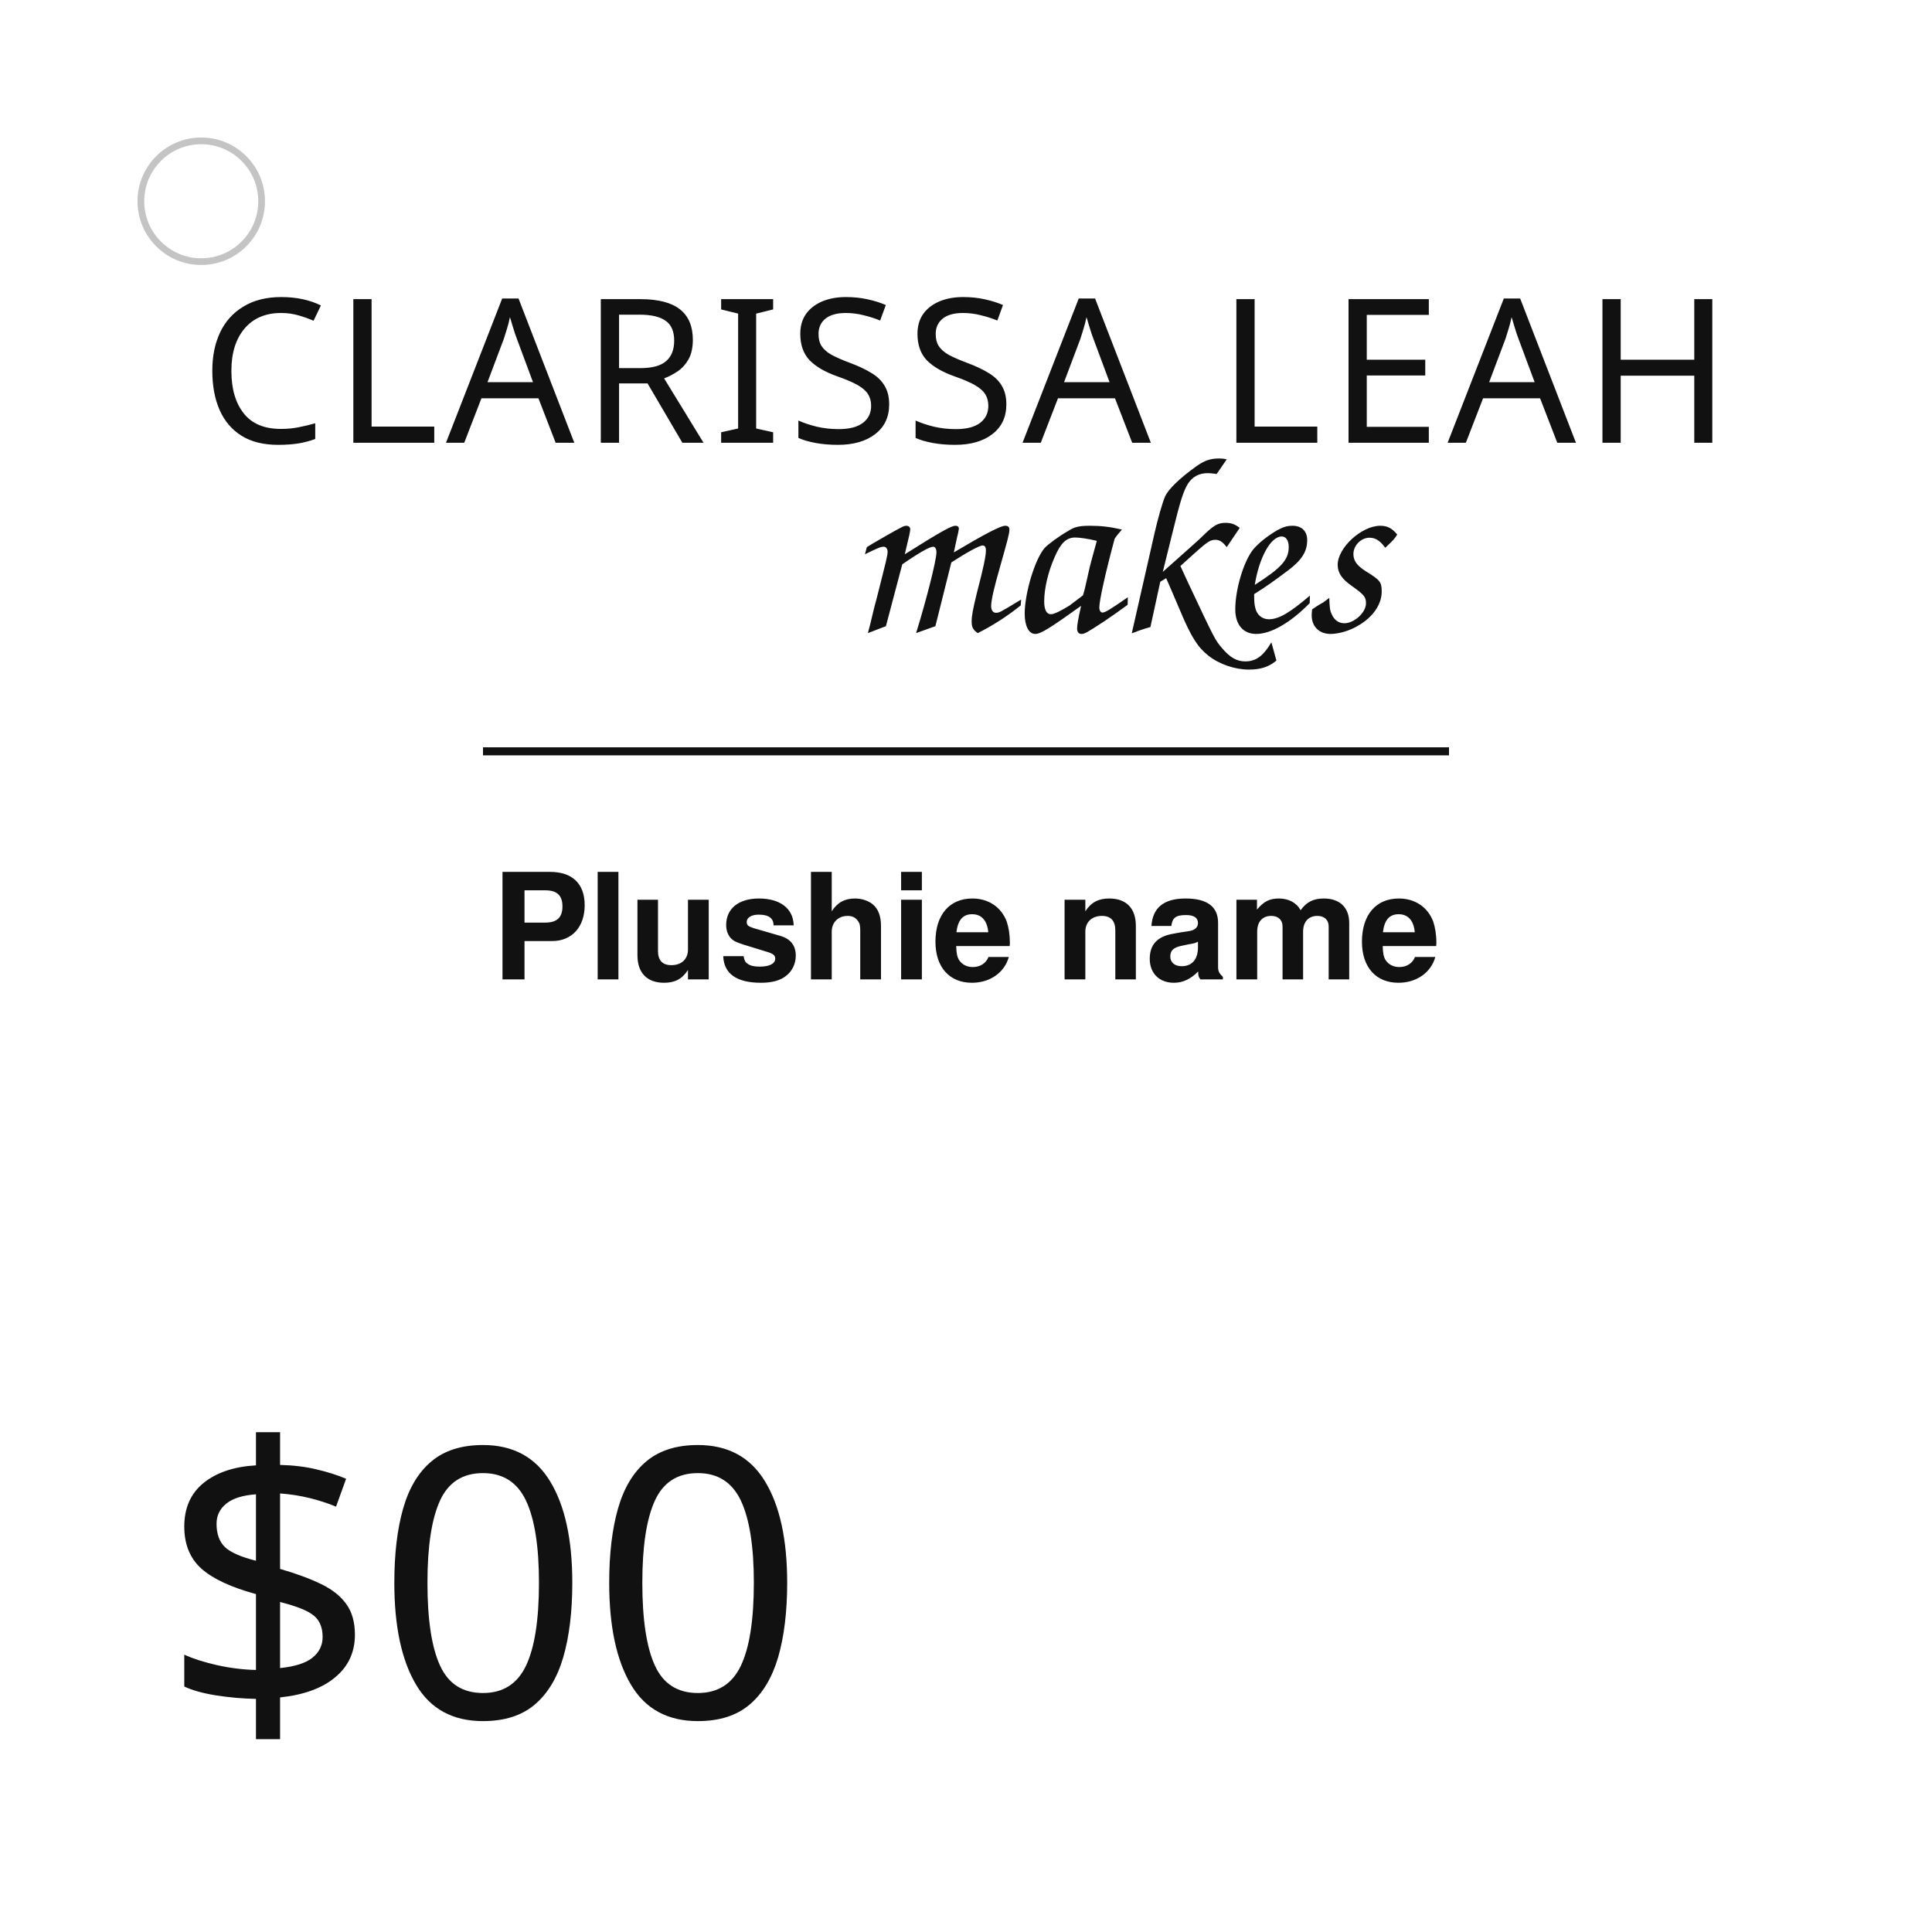
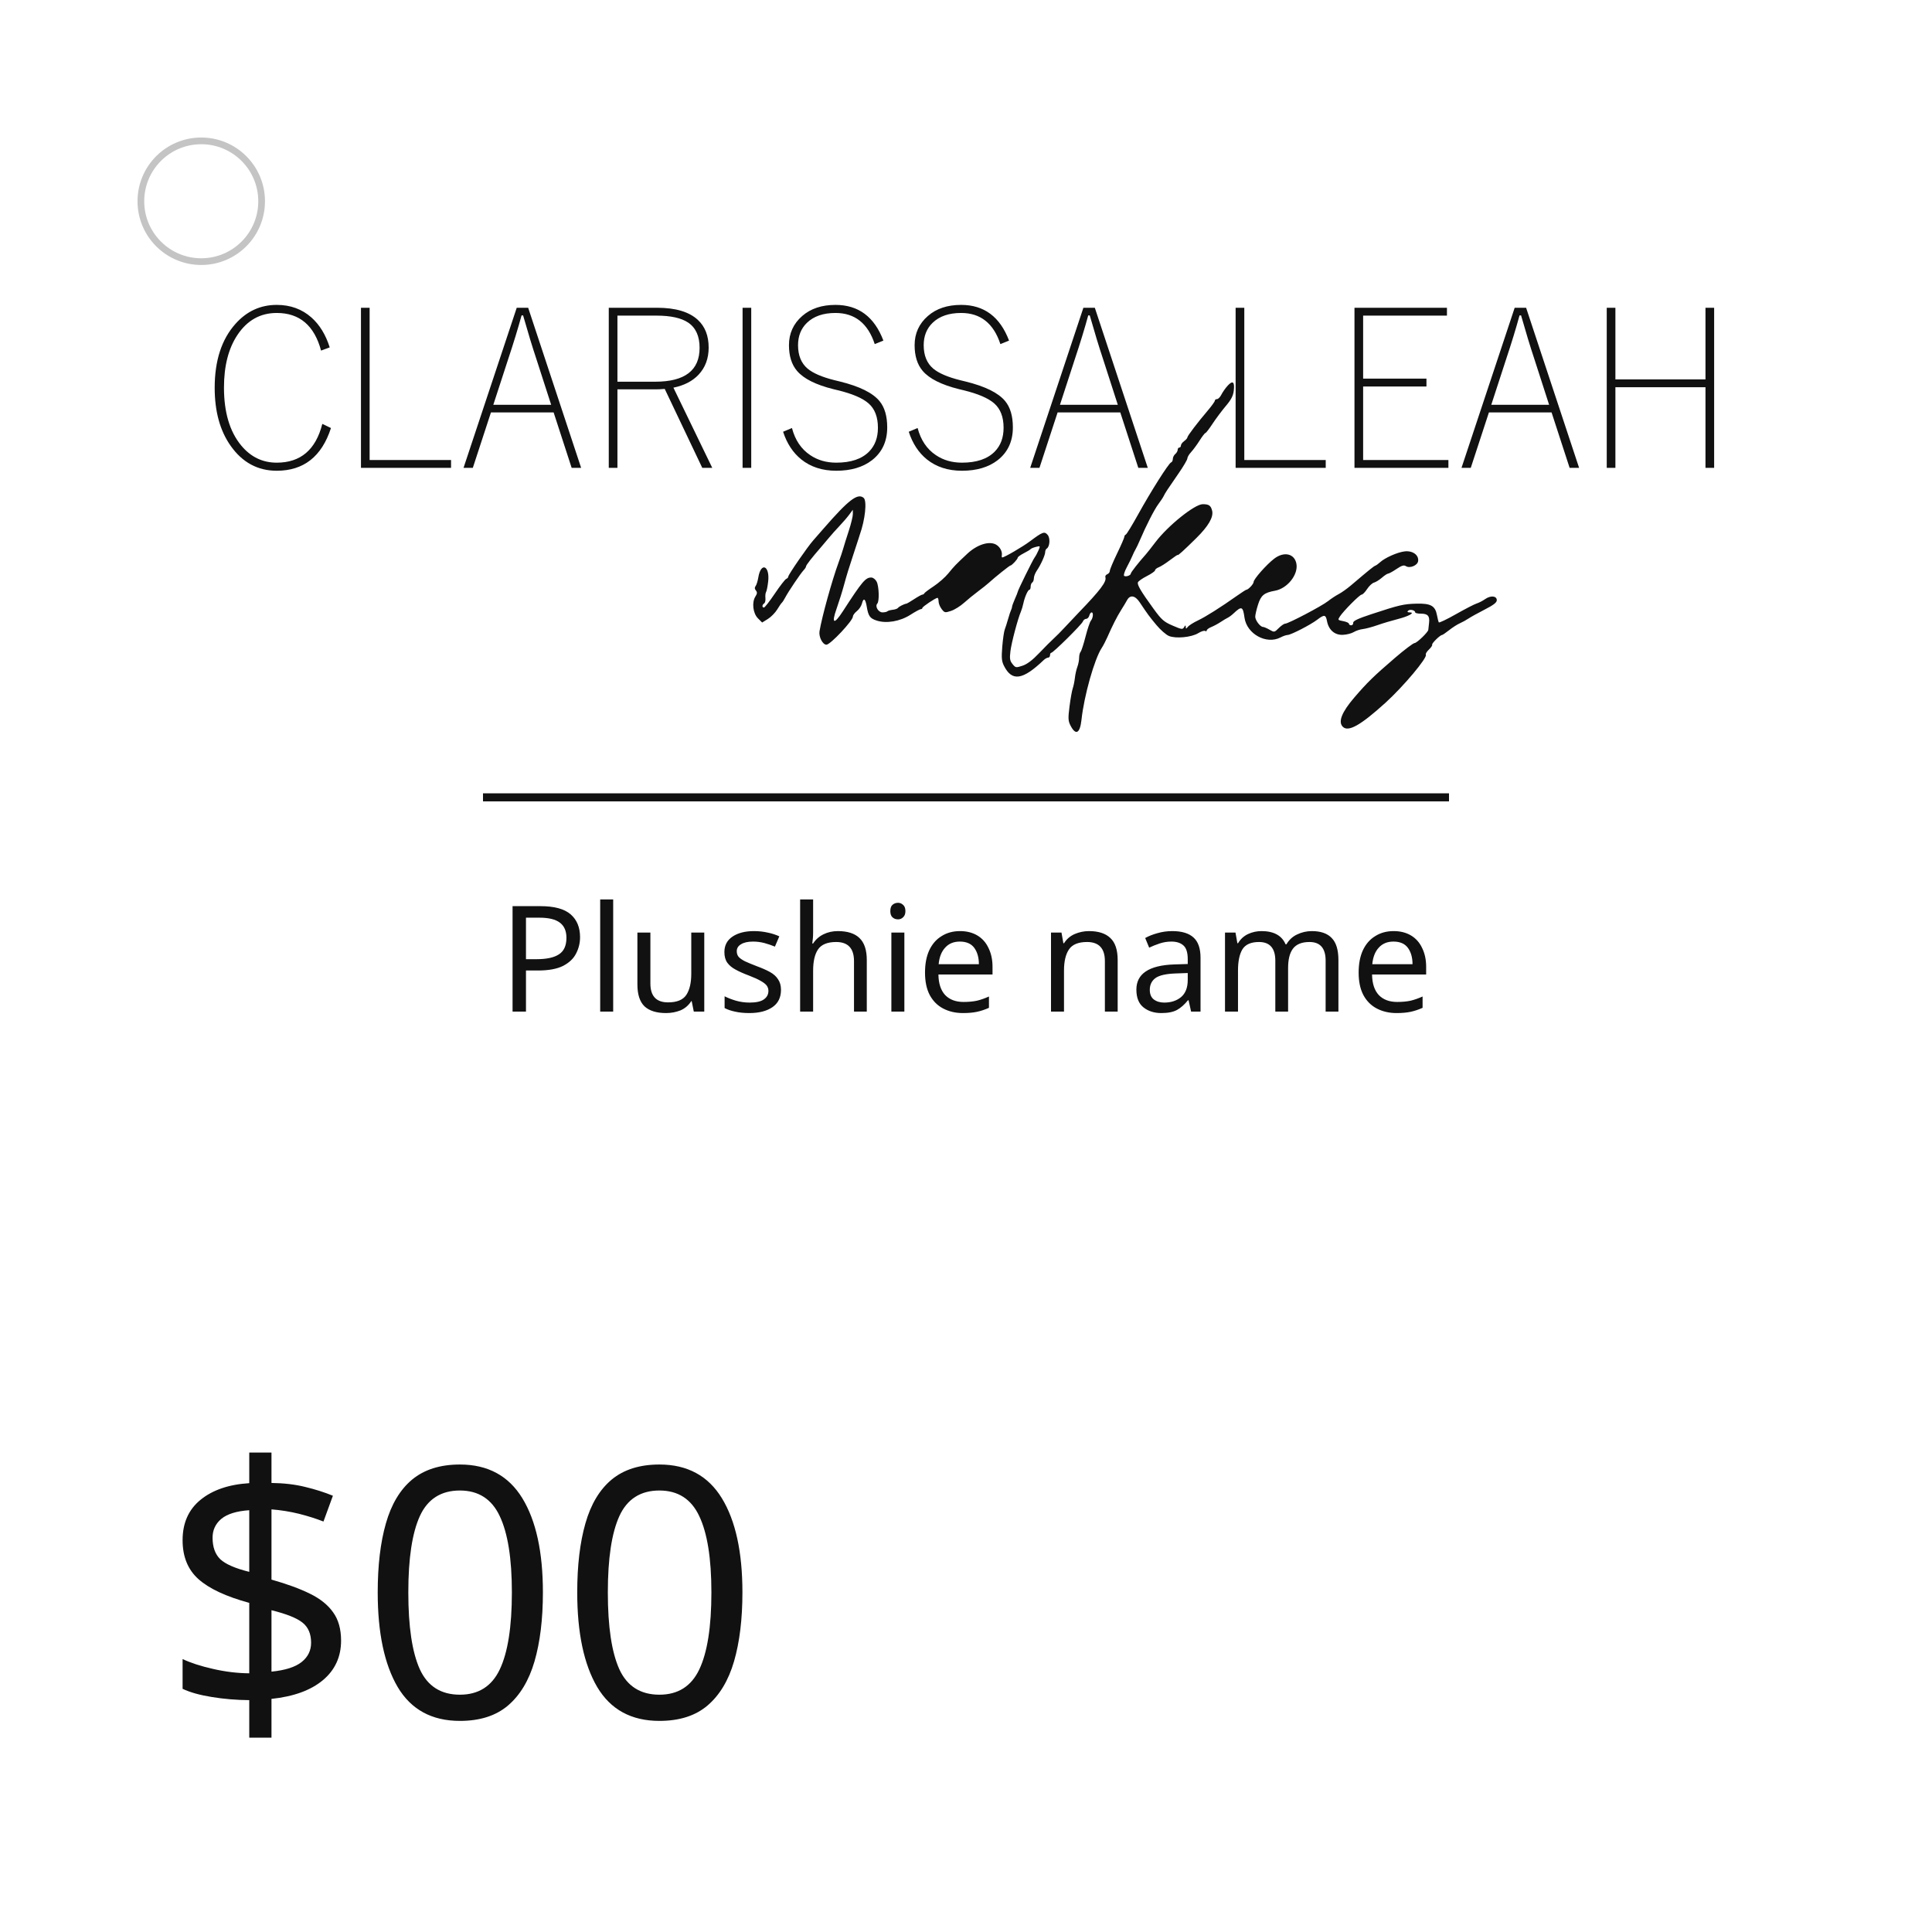
<svg xmlns="http://www.w3.org/2000/svg" width="2in" height="2in" viewBox="0 0 144 144">
  <circle cx="15" cy="15" r="4.5" fill="none" stroke="#c4c4c4" stroke-width="0.5" />
  <g fill="#111">
-     <text x="72" y="33" text-anchor="middle" font-family="Josefin Sans, sans-serif" font-weight="300" font-size="15" letter-spacing="0.5">CLARISSA LEAH</text>
-     <text x="83" y="47" text-anchor="middle" font-family="Sacramento, cursive" font-size="19">makes</text>
-     <path d="M36 56 H108" stroke="#111" stroke-width="0.6" />
-     <text id="name" x="72" y="73" text-anchor="middle" font-family="Figtree, Helvetica, Arial, sans-serif" font-weight="600" font-size="11">Plushie name</text>
-     <text id="price" x="12" y="128" font-family="Josefin Sans, sans-serif" font-weight="400" font-size="28">$00</text>
+     <g transform="translate(10.1,19.51) scale(0.12043)">
+       <path transform="translate(41.41,130) scale(1.3066,1.3467)" d="M60.3 -57.18L56.2 -55.71Q51.42 -73 35.21 -73Q23.49 -73 16.55 -62.84Q10.21 -53.56 10.21 -38.72Q10.21 -21.68 18.36 -12.11Q25.1 -4.2 35.21 -4.2Q52.15 -4.2 56.79 -22.02L60.89 -20.12Q54.35 -0.49 35.21 -0.49Q21.73 -0.49 13.43 -11.87Q5.81 -22.27 5.81 -38.62Q5.81 -57.28 15.63 -67.97Q23.63 -76.71 35.21 -76.71Q44.92 -76.71 51.66 -70.9Q57.47 -65.87 60.3 -57.18ZM79.2 -75.39L79.2 -5.42L117.77 -5.42L117.77 -1.81L75.1 -1.81L75.1 -75.39ZM154.3 -75.39L179.39 -1.81L174.9 -1.81L166.36 -27.29L136.67 -27.29L128.08 -1.81L123.68 -1.81L148.88 -75.39ZM165.19 -30.81L158.2 -51.81Q155.32 -60.21 151.9 -71.87L151.17 -71.87Q148.63 -62.84 144.87 -51.9L137.79 -30.81ZM192.48 -75.39L215.38 -75.39Q228.47 -75.39 234.67 -69.82Q239.79 -65.23 239.79 -57.08Q239.79 -49.56 235.01 -44.63Q230.71 -40.19 223.1 -38.67L241.5 -1.81L236.77 -1.81L218.99 -38.09Q216.36 -37.89 214.79 -37.89L196.58 -37.89L196.58 -1.81L192.48 -1.81ZM196.58 -71.78L196.58 -41.41L214.5 -41.41Q235.5 -41.41 235.5 -56.98Q235.5 -64.99 230.13 -68.55Q225.2 -71.78 215.09 -71.78ZM259.96 -75.39L259.96 -1.81L255.86 -1.81L255.86 -75.39ZM322.56 -60.3L318.46 -58.69Q313.62 -73 299.85 -73Q291.16 -73 286.33 -68.46Q282.13 -64.5 282.13 -58.2Q282.13 -51.12 286.67 -47.41Q290.58 -44.24 299.46 -42.09L301.95 -41.5Q315.87 -38.18 320.7 -32.52Q324.37 -28.22 324.37 -20.41Q324.37 -10.79 317.14 -5.32Q310.69 -0.49 300.24 -0.49Q290.33 -0.49 283.64 -5.71Q277.78 -10.3 275.05 -18.41L279.25 -20.12Q281.49 -11.82 287.89 -7.67Q293.16 -4.2 300.24 -4.2Q310.6 -4.2 315.77 -9.28Q319.97 -13.43 319.97 -20.21Q319.97 -27.64 315.58 -31.4Q311.33 -35.06 300.93 -37.5L298.83 -37.99Q286.33 -41.02 281.64 -46.39Q277.83 -50.73 277.83 -58.2Q277.83 -66.31 284.13 -71.63Q290.14 -76.71 299.85 -76.71Q316.16 -76.71 322.56 -60.3ZM382.08 -60.3L377.98 -58.69Q373.14 -73 359.38 -73Q350.68 -73 345.85 -68.46Q341.65 -64.5 341.65 -58.2Q341.65 -51.12 346.19 -47.41Q350.1 -44.24 358.98 -42.09L361.47 -41.5Q375.39 -38.18 380.22 -32.52Q383.89 -28.22 383.89 -20.41Q383.89 -10.79 376.66 -5.32Q370.21 -0.49 359.77 -0.49Q349.85 -0.49 343.16 -5.71Q337.3 -10.3 334.57 -18.41L338.77 -20.12Q341.02 -11.82 347.41 -7.67Q352.69 -4.2 359.77 -4.2Q370.12 -4.2 375.29 -9.28Q379.49 -13.43 379.49 -20.21Q379.49 -27.64 375.1 -31.4Q370.85 -35.06 360.45 -37.5L358.35 -37.99Q345.85 -41.02 341.16 -46.39Q337.35 -50.73 337.35 -58.2Q337.35 -66.31 343.65 -71.63Q349.66 -76.71 359.38 -76.71Q375.68 -76.71 382.08 -60.3ZM422.71 -75.39L447.8 -1.81L443.31 -1.81L434.77 -27.29L405.08 -27.29L396.48 -1.81L392.09 -1.81L417.29 -75.39ZM433.59 -30.81L426.61 -51.81Q423.73 -60.21 420.31 -71.87L419.58 -71.87Q417.04 -62.84 413.28 -51.9L406.2 -30.81ZM450.49 0Q450.49 0 450.49 0Q450.49 0 450.49 0ZM493.51 -75.39L493.51 -5.42L532.08 -5.42L532.08 -1.81L489.4 -1.81L489.4 -75.39ZM589.5 -75.39L589.5 -71.78L549.8 -71.78L549.8 -42.82L579.79 -42.82L579.79 -39.21L549.8 -39.21L549.8 -5.42L590.19 -5.42L590.19 -1.81L545.7 -1.81L545.7 -75.39ZM627 -75.39L652.1 -1.81L647.61 -1.81L639.06 -27.29L609.38 -27.29L600.78 -1.81L596.39 -1.81L621.58 -75.39ZM637.89 -30.81L630.91 -51.81Q628.03 -60.21 624.61 -71.87L623.88 -71.87Q621.34 -62.84 617.58 -51.9L610.5 -30.81ZM716.06 -75.39L716.06 -1.81L711.96 -1.81L711.96 -38.87L669.29 -38.87L669.29 -1.81L665.19 -1.81L665.19 -75.39L669.29 -75.39L669.29 -42.48L711.96 -42.48L711.96 -75.39Z" />
+       <path d="M 675.855 76.786 C 674.507 78.279, 672.787 80.737, 672.033 82.250 C 671.279 83.763, 670.063 85, 669.331 85 C 668.599 85, 668 85.435, 668 85.967 C 668 86.498, 666.087 89.181, 663.750 91.929 C 657.195 99.635, 651 107.793, 651 108.721 C 651 109.182, 650.100 110.207, 649 111 C 647.900 111.793, 647 113.017, 647 113.721 C 647 114.424, 646.550 115, 646 115 C 645.450 115, 645 115.620, 645 116.378 C 645 117.135, 644.325 118.315, 643.500 119 C 642.675 119.685, 642 121.052, 642 122.039 C 642 123.026, 641.513 123.996, 640.917 124.194 C 639.434 124.689, 628.503 141.942, 620.450 156.500 C 616.799 163.100, 613.404 168.650, 612.906 168.833 C 612.408 169.017, 612 169.633, 612 170.203 C 612 170.773, 609.975 175.431, 607.500 180.553 C 605.025 185.675, 603 190.523, 603 191.326 C 603 192.129, 602.288 193.059, 601.417 193.394 C 600.546 193.728, 600.023 194.563, 600.254 195.251 C 601.152 197.916, 597.176 203.201, 584 216.859 C 580.975 219.995, 576.866 224.347, 574.870 226.530 C 572.873 228.714, 569.948 231.663, 568.370 233.085 C 566.791 234.507, 562.724 238.586, 559.332 242.148 C 555.120 246.571, 551.829 249.066, 548.955 250.015 C 544.907 251.351, 544.670 251.311, 542.785 248.983 C 541.142 246.954, 540.932 245.665, 541.487 241.031 C 542.107 235.855, 546.045 220.977, 547.980 216.500 C 548.455 215.400, 549.130 213.150, 549.478 211.500 C 550.328 207.476, 552.311 203, 553.244 203 C 553.660 203, 554 202.127, 554 201.059 C 554 199.991, 554.450 198.840, 555 198.500 C 555.550 198.160, 556 196.965, 556 195.845 C 556 194.725, 556.820 192.614, 557.822 191.154 C 560.289 187.561, 563 181.542, 563 179.658 C 563 178.811, 563.415 177.861, 563.923 177.548 C 565.897 176.328, 566.240 170.923, 564.468 168.965 C 562.464 166.750, 561.428 167.138, 553.500 173.065 C 548.974 176.449, 537.720 183, 536.434 183 C 536.147 183, 536.020 182.438, 536.152 181.750 C 536.610 179.363, 534.953 176.313, 532.480 174.989 C 528.181 172.689, 520.752 175.104, 514.735 180.758 C 507.404 187.647, 506.848 188.223, 503 192.927 C 501.075 195.280, 497.025 198.837, 494 200.833 C 490.975 202.828, 488.350 204.807, 488.167 205.230 C 487.983 205.654, 487.461 206, 487.006 206 C 486.552 206, 484.289 207.238, 481.979 208.750 C 479.669 210.263, 477.491 211.539, 477.139 211.586 C 475.690 211.782, 472.460 213.414, 471.909 214.228 C 471.584 214.709, 470.121 215.230, 468.658 215.386 C 467.194 215.542, 465.698 215.969, 465.332 216.335 C 464.966 216.701, 463.602 217, 462.301 217 C 459.726 217, 457.517 213.234, 459.104 211.550 C 460.435 210.138, 460.160 200.874, 458.703 198 C 458.005 196.625, 456.549 195.470, 455.467 195.433 C 451.859 195.311, 449.809 197.734, 437.729 216.398 C 432.297 224.790, 430.585 224.075, 433.870 214.788 C 435.360 210.576, 437.498 203.754, 438.505 200 C 439.990 194.464, 441.719 188.821, 444.174 181.500 C 445.834 176.550, 447.306 172.050, 447.445 171.500 C 447.584 170.950, 447.939 169.825, 448.235 169 C 451.599 159.599, 452.822 147.927, 450.632 146.110 C 446.934 143.041, 441.378 147.289, 426 164.945 C 422.975 168.418, 420.050 171.764, 419.500 172.380 C 415.964 176.341, 404 193.673, 404 194.836 C 404 195.358, 403.429 196.005, 402.731 196.273 C 402.034 196.541, 398.855 200.639, 395.667 205.380 C 392.480 210.121, 389.451 214, 388.936 214 C 387.663 214, 387.751 212.272, 389.065 211.460 C 389.651 211.098, 390.005 209.609, 389.852 208.150 C 389.699 206.692, 389.884 204.997, 390.262 204.385 C 390.641 203.772, 391.224 200.847, 391.558 197.885 C 392.669 188.026, 387.057 185.651, 385.465 195.308 C 385.085 197.613, 384.320 200.063, 383.764 200.750 C 383.075 201.603, 383.133 202.455, 383.944 203.433 C 384.873 204.552, 384.809 205.374, 383.651 207.183 C 381.337 210.799, 382.130 217.584, 385.228 220.682 L 387.820 223.274 391.360 221.087 C 393.306 219.884, 395.911 217.234, 397.147 215.200 C 398.383 213.165, 399.686 211.275, 400.043 211 C 400.399 210.725, 401.323 209.295, 402.096 207.822 C 404.021 204.151, 411.631 192.856, 413.485 190.916 C 414.318 190.045, 415 188.966, 415 188.519 C 415 187.758, 418.672 183.041, 424.132 176.788 C 425.434 175.296, 427.716 172.596, 429.202 170.788 C 430.688 168.980, 433.619 165.700, 435.714 163.500 C 437.810 161.300, 440.517 158.150, 441.730 156.500 L 443.937 153.500 443.968 156.111 C 443.986 157.547, 442.837 162.272, 441.415 166.611 C 439.994 170.950, 438.459 175.850, 438.005 177.500 C 437.551 179.150, 436.246 183.055, 435.106 186.179 C 431.007 197.405, 424.880 219.511, 423.338 228.638 C 422.753 232.099, 425.260 237, 427.615 237 C 430.043 237, 444 222.149, 444 219.565 C 444 218.784, 445.099 217.280, 446.443 216.223 C 447.787 215.166, 449.186 213.109, 449.551 211.651 C 450.526 207.766, 451.727 208.411, 452.528 213.250 C 453.527 219.282, 454.499 220.680, 458.642 222.047 C 464.677 224.039, 473.148 222.607, 479.548 218.512 C 482.568 216.581, 485.480 215, 486.019 215 C 486.559 215, 487.001 214.662, 487.002 214.250 C 487.004 213.478, 495.201 208, 496.355 208 C 496.710 208, 497.010 209.012, 497.022 210.250 C 497.034 211.488, 497.889 213.599, 498.922 214.943 C 500.702 217.258, 501.005 217.318, 504.721 216.092 C 506.877 215.380, 510.466 213.156, 512.695 211.149 C 514.925 209.142, 518.867 205.925, 521.456 204 C 524.044 202.075, 527.103 199.636, 528.252 198.579 C 531.846 195.275, 540.947 188, 541.486 188 C 542.333 188, 546 184.066, 546 183.157 C 546 182.694, 547.688 181.457, 549.750 180.407 C 551.813 179.358, 553.730 178.198, 554.010 177.829 C 554.291 177.460, 555.767 176.846, 557.292 176.463 C 560.019 175.779, 560.043 175.813, 558.838 178.634 C 558.164 180.210, 557.102 182.175, 556.477 183 C 555.317 184.530, 546 203.474, 546 204.301 C 546 204.551, 545.227 206.498, 544.281 208.628 C 543.336 210.758, 542.536 212.950, 542.505 213.500 C 542.473 214.050, 542.201 214.950, 541.901 215.500 C 541.600 216.050, 540.778 218.525, 540.073 221 C 539.368 223.475, 538.415 226.476, 537.955 227.668 C 537.494 228.860, 536.811 233.614, 536.436 238.231 C 535.875 245.150, 536.059 247.230, 537.486 250.063 C 542.444 259.913, 549.051 258.959, 562.084 246.513 C 562.955 245.681, 564.193 245, 564.834 245 C 565.475 245, 566 244.325, 566 243.500 C 566 242.675, 566.348 242, 566.773 242 C 567.964 242, 585.564 224.579, 586.293 222.678 C 586.647 221.755, 587.574 221, 588.352 221 C 589.130 221, 590.002 220.100, 590.290 219 C 590.577 217.900, 591.230 217, 591.739 217 C 592.986 217, 592.661 220.499, 591.257 222.190 C 590.638 222.936, 589.155 227.361, 587.962 232.023 C 586.770 236.686, 585.390 240.927, 584.897 241.450 C 584.404 241.972, 584 243.631, 584 245.135 C 584 246.639, 583.515 249.137, 582.922 250.685 C 582.328 252.233, 581.641 255.300, 581.393 257.500 C 581.146 259.700, 580.548 262.625, 580.063 264 C 579.579 265.375, 578.686 270.357, 578.079 275.071 C 577.135 282.397, 577.204 284.102, 578.551 286.801 C 581.842 293.399, 584.544 292.079, 585.472 283.419 C 587.054 268.643, 593.479 245.858, 597.998 239 C 598.904 237.625, 600.436 234.700, 601.404 232.500 C 604.681 225.048, 607.491 219.514, 610.036 215.500 C 611.430 213.300, 613.051 210.600, 613.638 209.500 C 615.510 205.990, 618.622 206.463, 621.437 210.687 C 626.423 218.167, 627.454 219.567, 631.887 224.880 C 634.356 227.838, 637.813 230.859, 639.569 231.593 C 643.825 233.371, 653.538 232.441, 657.732 229.853 C 659.509 228.757, 661.422 228.143, 661.982 228.489 C 662.542 228.835, 663 228.685, 663 228.157 C 663 227.628, 664.237 226.700, 665.750 226.095 C 667.263 225.489, 669.850 224.100, 671.500 223.008 C 673.150 221.916, 675.175 220.702, 676 220.312 C 676.825 219.921, 678.400 218.754, 679.500 217.719 C 684.601 212.918, 685.370 213.203, 686.353 220.260 C 687.762 230.365, 699.924 237.049, 708.636 232.506 C 710.211 231.685, 712.175 231.001, 713 230.987 C 715.064 230.953, 727.181 224.727, 731.307 221.579 C 735.734 218.202, 736.650 218.322, 737.411 222.378 C 738.443 227.879, 742.179 231.117, 747.240 230.897 C 749.583 230.796, 752.607 230.030, 753.961 229.195 C 755.314 228.361, 757.845 227.521, 759.585 227.329 C 761.325 227.138, 765.392 226.049, 768.624 224.911 C 771.856 223.773, 777.532 222.073, 781.237 221.134 C 788.086 219.398, 792.299 217, 788.500 217 C 787.193 217, 786.922 216.678, 787.633 215.967 C 788.723 214.877, 792 215.657, 792 217.007 C 792 217.443, 793.633 217.800, 795.629 217.800 C 799.807 217.800, 801.078 219.264, 800.578 223.500 C 800.383 225.150, 800.173 227.085, 800.112 227.801 C 799.987 229.258, 792.999 235.988, 791.603 235.995 C 790.807 235.999, 785.185 240.246, 779.500 245.138 C 766.199 256.583, 762.442 260.243, 754.396 269.599 C 746.537 278.738, 744.157 284.757, 747.200 287.800 C 750.586 291.186, 758.190 286.912, 773.535 273 C 784.698 262.879, 799.725 244.982, 798.595 243.154 C 798.302 242.679, 799.159 241.260, 800.500 240 C 801.841 238.740, 802.740 237.388, 802.497 236.995 C 802.057 236.283, 807.432 231, 808.597 231 C 808.936 231, 810.921 229.646, 813.010 227.992 C 815.099 226.338, 818.088 224.424, 819.654 223.739 C 821.219 223.053, 823.625 221.729, 825 220.796 C 826.375 219.863, 830.875 217.373, 835 215.262 C 840.481 212.457, 842.500 210.896, 842.500 209.462 C 842.500 206.737, 838.677 206.387, 835.252 208.799 C 833.738 209.865, 831.375 211.086, 830 211.512 C 828.625 211.937, 822.898 214.896, 817.274 218.087 C 811.650 221.277, 806.853 223.572, 806.615 223.186 C 806.377 222.800, 805.864 220.793, 805.476 218.725 C 804.391 212.938, 801.635 211.379, 792.878 211.597 C 784.839 211.798, 782.205 212.410, 765 218.075 C 756.569 220.852, 753.537 222.281, 753.639 223.431 C 753.715 224.294, 753.153 225, 752.389 225 C 751.625 225, 751 224.570, 751 224.045 C 751 223.520, 749.408 222.792, 747.463 222.427 C 744.098 221.796, 743.995 221.657, 745.350 219.589 C 747.685 216.025, 757.653 206, 758.862 206 C 759.478 206, 760.998 204.446, 762.241 202.548 C 763.483 200.649, 765.400 198.860, 766.500 198.573 C 767.600 198.286, 769.807 196.915, 771.406 195.526 C 773.004 194.137, 774.738 193, 775.261 193 C 775.783 193, 778.096 191.727, 780.402 190.171 C 783.630 187.992, 784.974 187.581, 786.244 188.382 C 788.678 189.918, 793.425 187.978, 793.811 185.291 C 794.352 181.530, 790.455 178.689, 785.519 179.245 C 781.044 179.749, 773.222 183.213, 770.201 186.028 C 769.215 186.946, 767.913 187.878, 767.308 188.099 C 766.283 188.472, 763.568 190.670, 752.276 200.264 C 749.839 202.335, 746.418 204.767, 744.673 205.669 C 742.928 206.571, 739.925 208.553, 738 210.074 C 734.162 213.105, 713.416 224, 711.480 224 C 710.816 224, 709.049 225.224, 707.553 226.720 C 704.875 229.398, 704.785 229.413, 701.835 227.720 C 700.187 226.774, 698.365 226, 697.786 226 C 696.116 226, 693 221.889, 693 219.685 C 693 218.580, 693.769 215.237, 694.709 212.256 C 696.554 206.400, 698.487 204.813, 705.271 203.584 C 712.847 202.212, 719.636 193.726, 718.507 187.040 C 717.425 180.638, 710.882 179.073, 704.752 183.750 C 700.004 187.372, 692 196.426, 692 198.175 C 692 199.436, 688.660 203, 687.478 203 C 687.204 203, 684.622 204.664, 681.740 206.699 C 671.380 214.012, 662.411 219.677, 657.500 222.010 C 654.750 223.316, 651.952 225.086, 651.282 225.942 C 650.222 227.297, 650.056 227.305, 650.001 226 C 649.950 224.768, 649.766 224.797, 648.968 226.165 C 648.082 227.682, 647.450 227.593, 641.840 225.165 C 636.426 222.821, 635.012 221.573, 630.092 214.801 C 622.210 203.949, 619.822 199.906, 620.402 198.395 C 620.679 197.672, 623.177 195.930, 625.953 194.524 C 628.729 193.117, 631 191.513, 631 190.958 C 631 190.404, 632.027 189.560, 633.283 189.083 C 634.538 188.605, 637.688 186.594, 640.283 184.614 C 642.877 182.634, 645 181.219, 645 181.471 C 645 182.100, 648.763 178.690, 656.553 171 C 664.044 163.605, 667.282 158.007, 666.328 154.100 C 665.538 150.872, 664.326 150.028, 660.500 150.042 C 655.520 150.061, 639.004 163.316, 631.272 173.500 C 628.767 176.800, 626.111 180.175, 625.372 181 C 620.925 185.959, 616 192.241, 616 192.954 C 616 194.084, 613.043 195.145, 611.887 194.430 C 611.374 194.113, 612.078 191.749, 613.451 189.177 C 614.824 186.605, 616.408 183.375, 616.971 182 C 617.534 180.625, 618.409 178.825, 618.914 178 C 619.420 177.175, 620.599 174.700, 621.534 172.500 C 625.413 163.377, 630.577 153.279, 633.039 150 C 634.485 148.075, 635.972 145.825, 636.345 145 C 637.126 143.269, 638.519 141.149, 645.750 130.687 C 648.638 126.509, 651 122.461, 651 121.691 C 651 120.922, 652.041 119.169, 653.313 117.796 C 654.586 116.423, 656.948 113.208, 658.563 110.652 C 660.179 108.095, 661.794 106.003, 662.153 106.002 C 662.512 106.001, 664.506 103.412, 666.584 100.250 C 668.663 97.088, 672.362 92.137, 674.805 89.248 C 678.164 85.276, 679.366 82.932, 679.738 79.628 C 680.350 74.206, 679.046 73.252, 675.855 76.786 M 649.306 165.250 C 643.319 170.261, 637.741 176.074, 638.342 176.676 C 639.191 177.524, 644 173.724, 649.830 167.599 C 655.691 161.442, 655.402 160.148, 649.306 165.250 M 529.750 183.781 C 528.237 183.974, 527 184.668, 527 185.322 C 527 185.977, 525.546 187.155, 523.769 187.942 C 520.180 189.531, 516.258 192.822, 508.267 200.954 C 500.332 209.027, 500.042 209.439, 502.931 208.522 C 505.483 207.712, 505.526 207.684, 511 203.208 C 512.925 201.633, 516.525 198.970, 519 197.289 C 525.223 193.062, 534.515 184.411, 533.410 183.872 C 532.910 183.628, 531.263 183.587, 529.750 183.781 M 707.500 192.797 C 706.400 193.749, 704.882 195.309, 704.128 196.264 C 702.945 197.759, 702.975 198, 704.343 198 C 705.802 198, 712 192.766, 712 191.534 C 712 190.414, 709.416 191.139, 707.500 192.797 M 607.035 203.934 C 605.306 207.165, 605.803 208.488, 608 206.500 C 610.092 204.607, 610.692 202, 609.035 202 C 608.505 202, 607.605 202.870, 607.035 203.934 M 781.082 251.056 C 775.631 255.004, 753 277.438, 753 278.893 C 753 280.465, 754.536 280.264, 756 278.500 C 756.685 277.675, 757.791 277, 758.459 277 C 759.127 277, 764.640 272.163, 770.710 266.250 C 785.428 251.915, 790.839 243.988, 781.082 251.056" />
+     </g>
+     <path d="M36 59.43 H108" stroke="#111" stroke-width="0.6" />
+     <text id="name" x="72" y="75.4" text-anchor="middle" font-family="Yu Gothic Medium, YuGothic, Zen Kaku Gothic New, sans-serif" font-weight="500" font-size="11">Plushie name</text>
+     <text id="price" x="12" y="128" font-family="Yu Gothic Medium, YuGothic, Zen Kaku Gothic New, sans-serif" font-weight="500" font-size="26">$00</text>
  </g>
  <rect id="qr" x="90" y="88" width="44" height="44" fill="none" />
</svg>
